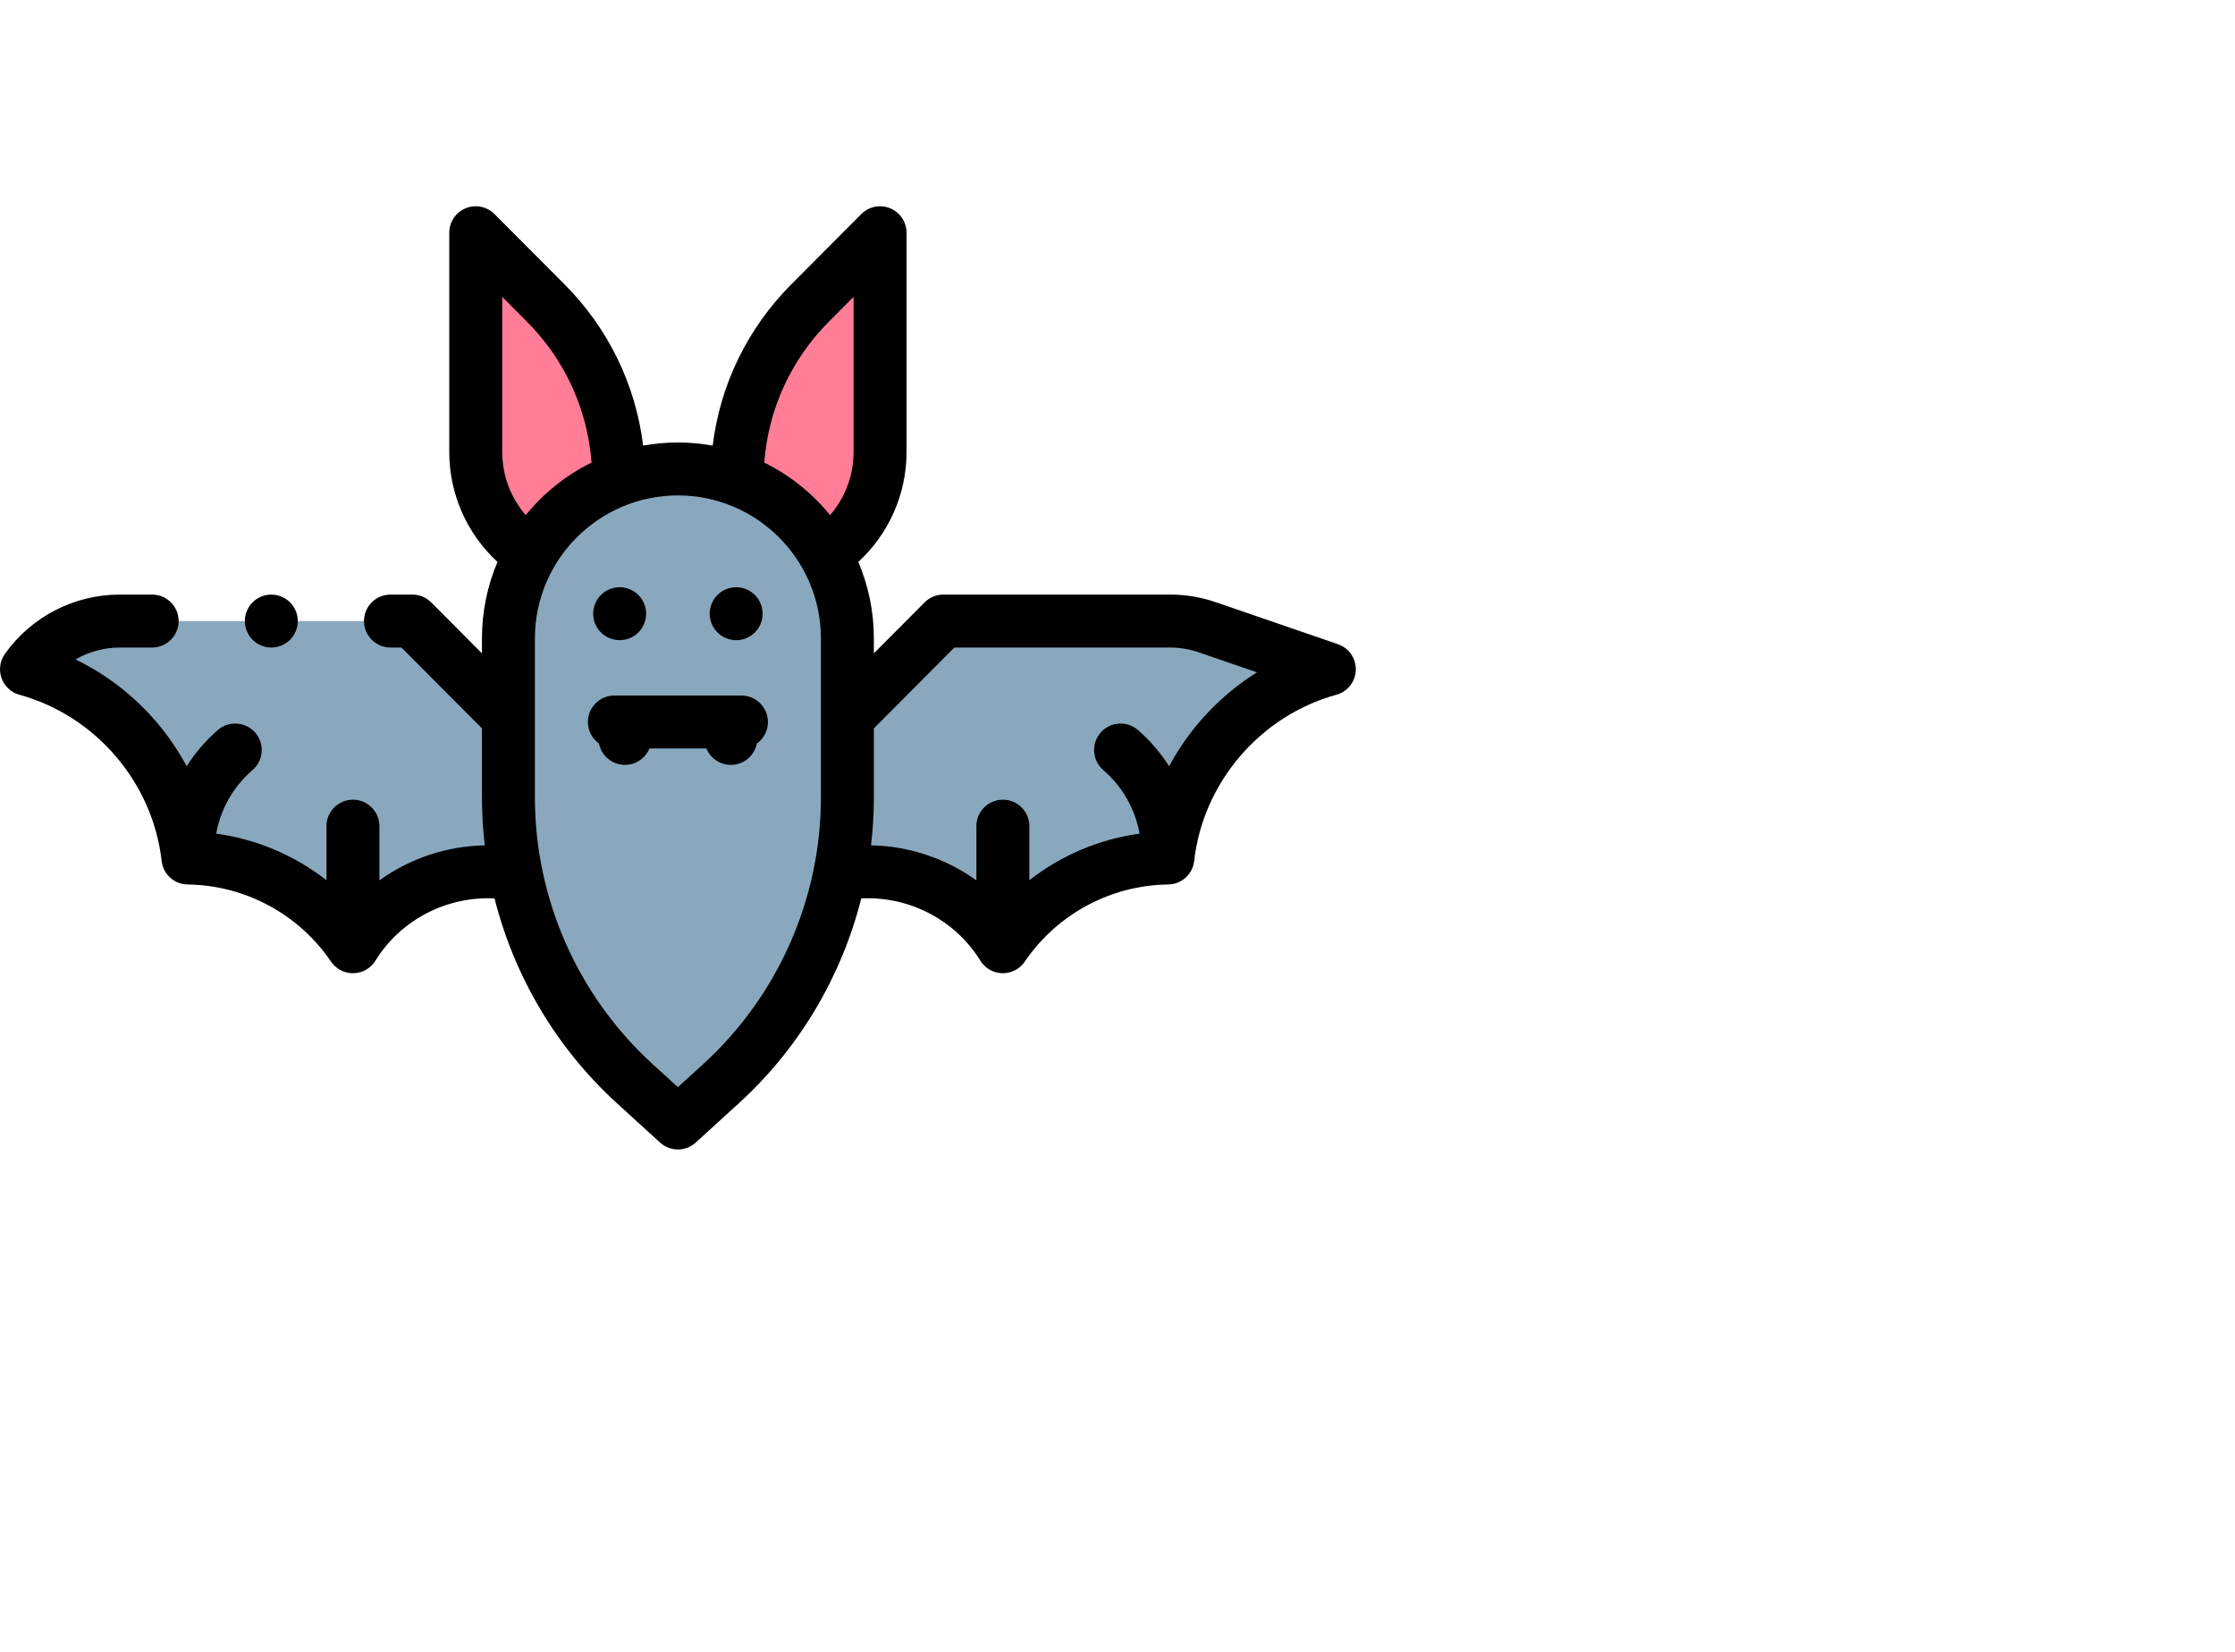
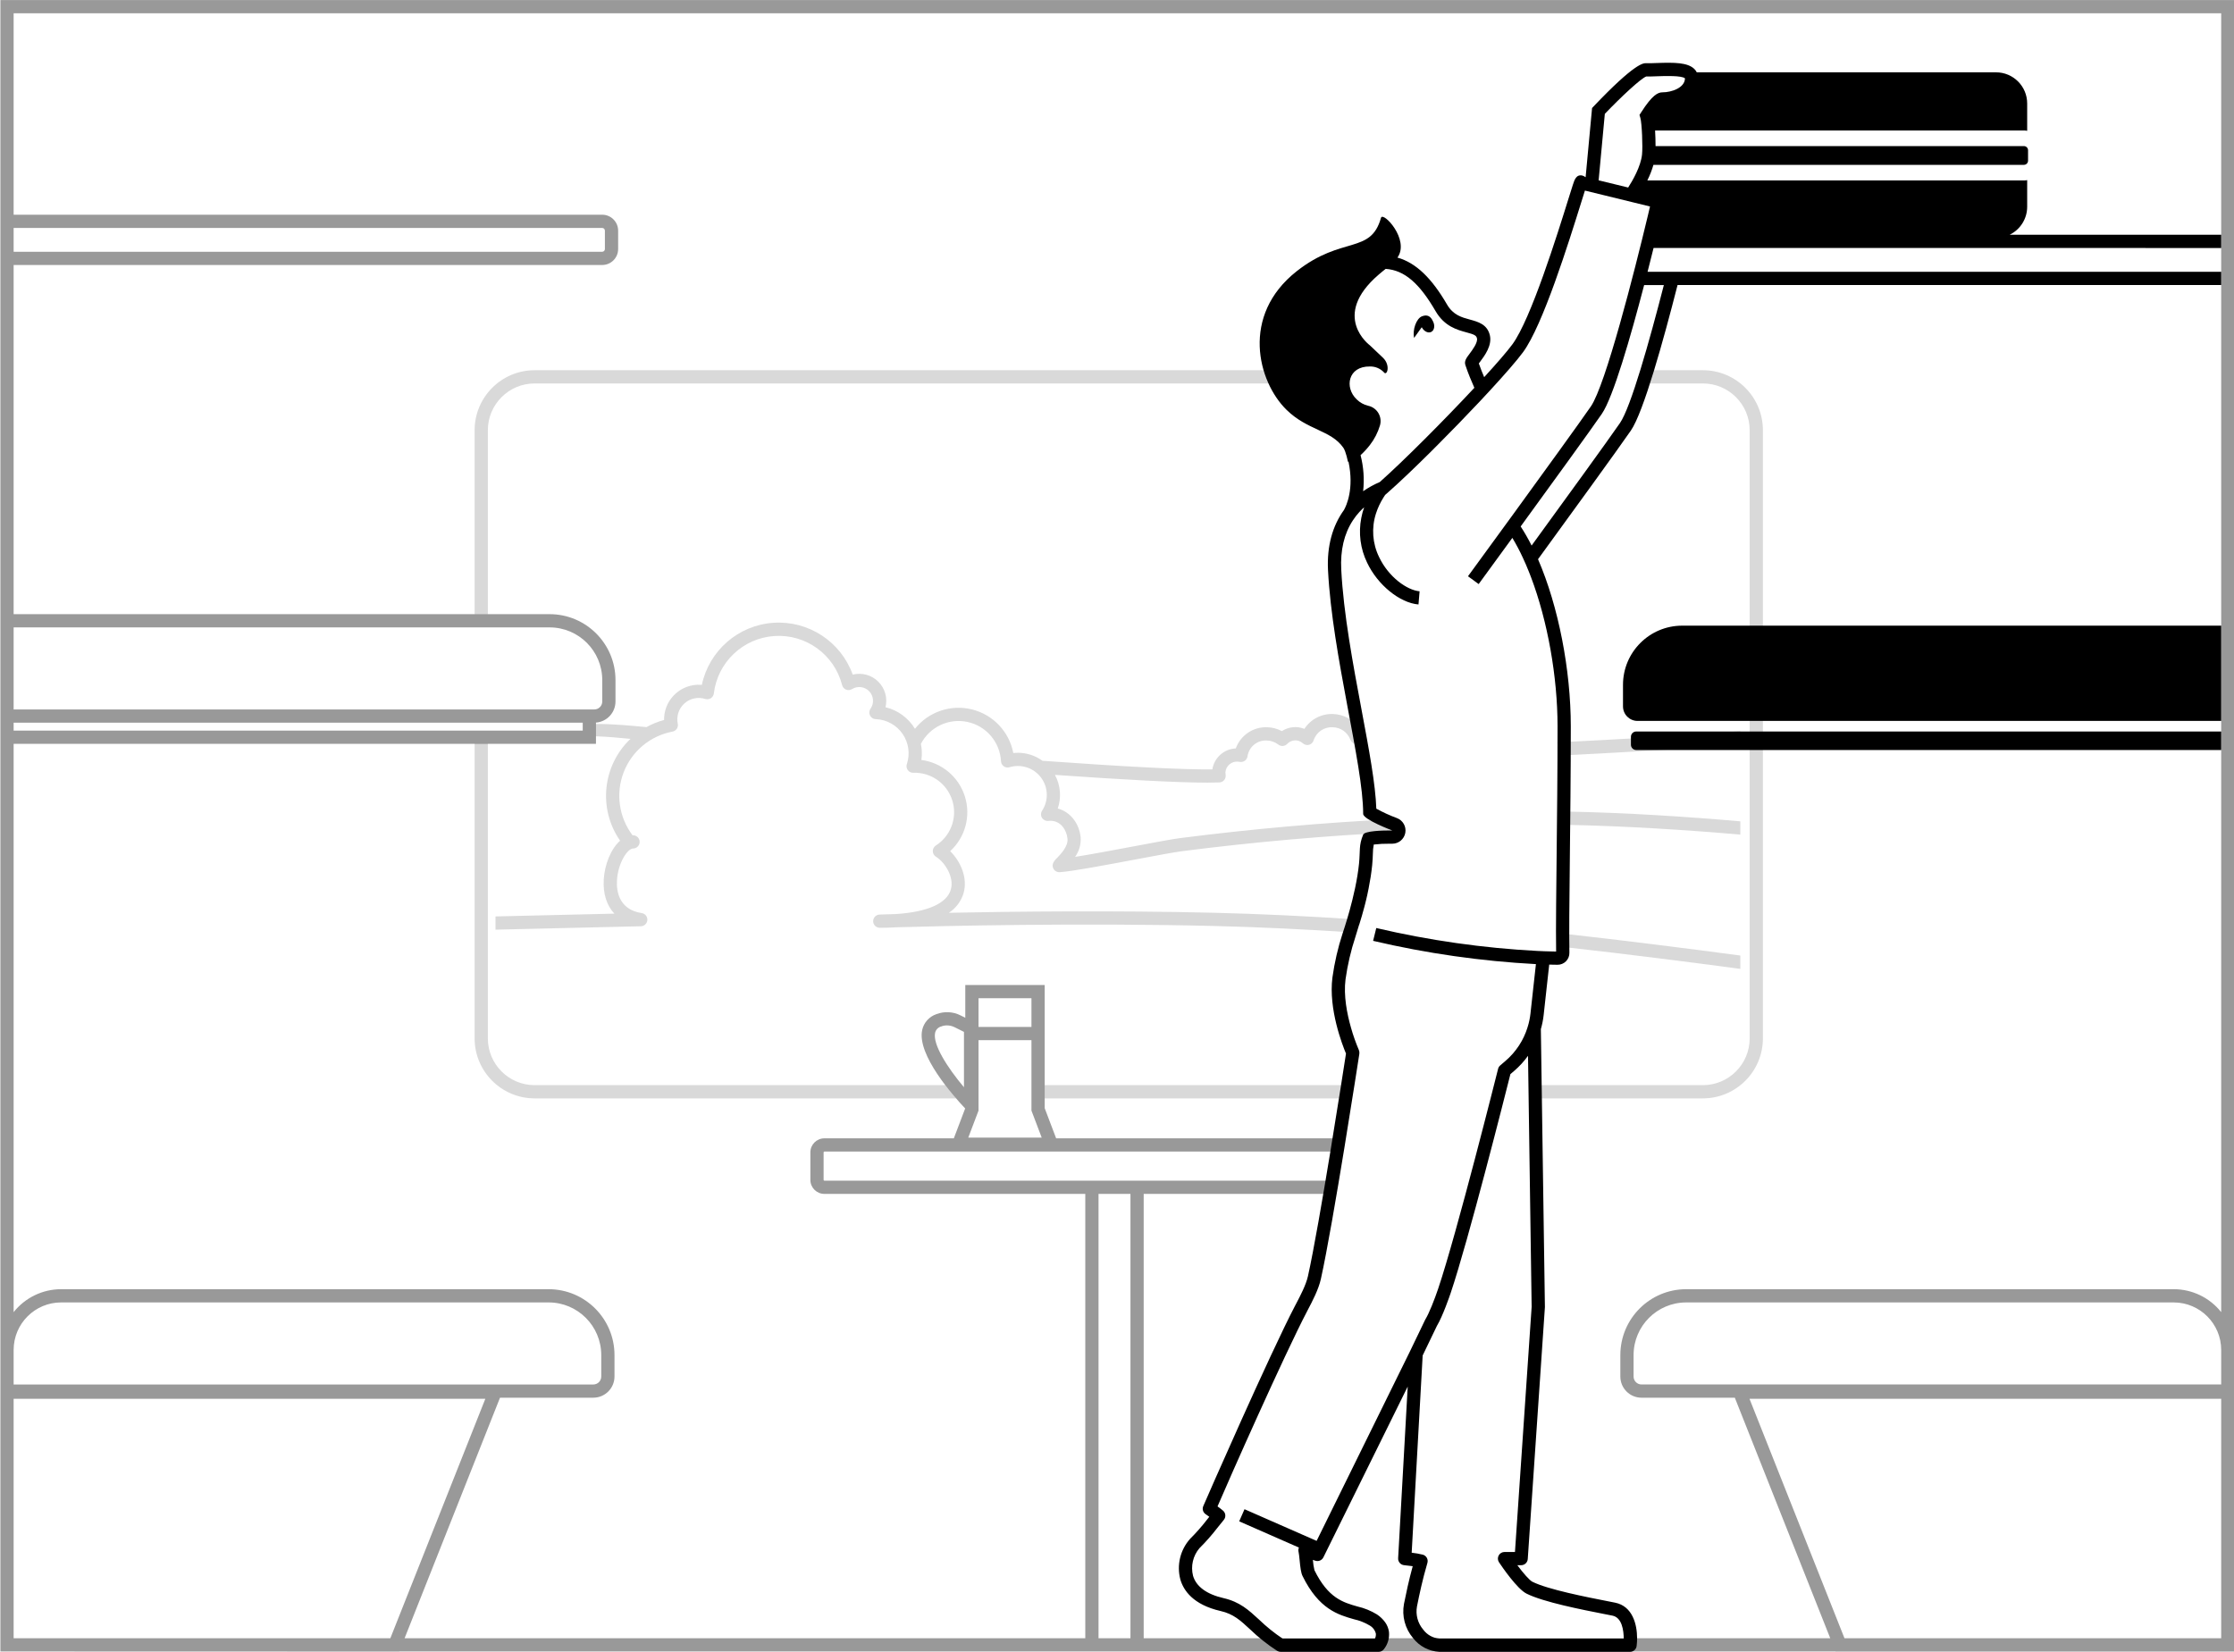
- <svg xmlns="http://www.w3.org/2000/svg" id="Layer_1" data-name="Layer 1" viewBox="0 0 844 623.833">
-   <g id="XMLID_968_">
-     <g id="XMLID_317_">
-       <g id="XMLID_1923_" fill="#ff7d97">
-         <path id="XMLID_1925_" d="m278.34 181.219c0-25.053 9.928-49.085 27.611-66.833l26.389-26.486v82.79c0 15.56-7.783 30.089-20.737 38.709z" />
-         <path id="XMLID_1924_" d="m233.654 181.219c0-25.053-9.929-49.085-27.611-66.833l-26.389-26.486v82.79c0 15.56 7.783 30.089 20.737 38.709z" />
-       </g>
-       <g fill="#8aa8bd">
-         <path id="XMLID_670_" d="m319.997 270.936 36.254-36.389h85.633c4.776 0 9.519.793 14.035 2.346l46.078 15.848h-.01c-32.501 8.949-57.094 36.98-60.975 71.288-25.905.326-48.706 13.53-62.299 33.504l.002.001c-13.233-21.456-38.037-31.698-61.634-27.316z" />
-         <path id="XMLID_667_" d="m191.997 270.936-36.254-36.389h-110.543c-13.99 0-27.112 6.782-35.203 18.195h.01c32.501 8.949 57.094 36.98 60.975 71.288 25.905.326 48.706 13.53 62.299 33.504l-.002.001c13.233-21.456 38.037-31.698 61.634-27.316z" />
-         <path id="XMLID_668_" d="m255.997 177.099c-35.346 0-64 28.654-64 64v60.076c0 41.144 17.329 80.386 47.737 108.101l16.263 14.823 16.263-14.823c30.408-27.716 47.737-66.957 47.737-108.101v-60.076c0-35.346-28.654-64-64-64z" />
-       </g>
-     </g>
-     <g id="XMLID_173_">
-       <path id="XMLID_174_" d="m233.997 241.769c2.63 0 5.21-1.069 7.069-2.93 1.86-1.86 2.931-4.44 2.931-7.07 0-2.64-1.07-5.21-2.931-7.069-1.859-1.87-4.439-2.931-7.069-2.931s-5.21 1.061-7.07 2.931c-1.86 1.859-2.93 4.43-2.93 7.069 0 2.63 1.069 5.21 2.93 7.07 1.86 1.861 4.44 2.93 7.07 2.93z" />
-       <path id="XMLID_241_" d="m277.997 241.769c2.63 0 5.21-1.069 7.069-2.93 1.86-1.87 2.931-4.44 2.931-7.07s-1.07-5.21-2.931-7.069c-1.859-1.87-4.439-2.931-7.069-2.931s-5.21 1.061-7.07 2.931c-1.86 1.859-2.93 4.439-2.93 7.069s1.069 5.21 2.93 7.07c1.86 1.861 4.44 2.93 7.07 2.93z" />
-       <path id="XMLID_242_" d="m279.997 262.67h-48c-5.523 0-10 4.478-10 10 0 3.354 1.657 6.315 4.191 8.129.903 4.595 4.949 8.062 9.809 8.062 4.173 0 7.746-2.559 9.245-6.191h21.511c1.498 3.633 5.071 6.191 9.245 6.191 4.859 0 8.906-3.467 9.809-8.062 2.534-1.814 4.191-4.775 4.191-8.129-.001-5.522-4.478-10-10.001-10z" />
-       <path id="XMLID_245_" d="m505.25 243.286-46.078-15.849c-5.575-1.918-11.393-2.891-17.288-2.891h-85.633c-2.658 0-5.208 1.059-7.084 2.942l-19.17 19.242v-5.631c0-10.244-2.095-20.007-5.874-28.887 11.523-10.604 18.217-25.569 18.217-41.523v-82.789c0-4.048-2.44-7.696-6.182-9.242-3.742-1.547-8.044-.684-10.902 2.185l-26.389 26.486c-16.611 16.672-26.924 37.96-29.741 60.96-4.264-.767-8.647-1.19-13.129-1.19s-8.864.423-13.129 1.19c-2.817-23-13.131-44.289-29.741-60.96l-26.389-26.486c-2.856-2.868-7.162-3.729-10.902-2.185-3.741 1.546-6.182 5.194-6.182 9.242v82.79c0 15.953 6.694 30.918 18.217 41.523-3.78 8.88-5.874 18.643-5.874 28.887v5.631l-19.17-19.242c-1.876-1.884-4.426-2.942-7.084-2.942h-8.288c-5.522 0-10 4.477-10 10 0 5.522 4.478 10 10 10h4.135l30.407 30.521v26.108c0 6.069.369 12.102 1.068 18.076-14.333.241-28.259 4.942-39.786 13.221v-20.473c0-5.522-4.477-10-10-10-5.522 0-10 4.478-10 10v20.418c-12.009-9.389-26.362-15.508-41.628-17.586 1.67-9.27 6.455-17.763 13.707-24.007 4.186-3.603 4.657-9.918 1.054-14.103-3.603-4.187-9.918-4.658-14.103-1.054-4.651 4.005-8.603 8.644-11.812 13.718-3.232-6.044-7.143-11.755-11.694-17.038-8.486-9.851-18.773-17.737-30.28-23.294 5-2.909 10.744-4.508 16.678-4.508h12.255c5.522 0 10-4.478 10-10 0-5.523-4.478-10-10-10h-12.256c-17.201 0-33.411 8.378-43.36 22.411-2.163 3.051-2.438 7.054-.722 10.376 1.314 2.541 3.631 4.359 6.321 5.073 28.72 7.948 50.259 33.152 53.606 62.746.566 5.008 4.771 8.812 9.811 8.875 21.606.273 41.784 11.085 54.023 28.935.581.899 1.316 1.719 2.198 2.415 1.826 1.445 4.017 2.156 6.199 2.156 2.572-.001 5.134-.989 7.075-2.93.602-.603 1.113-1.265 1.531-1.971 9.574-15.395 27.026-24.269 44.872-23.326 7.446 29.5 23.408 56.547 46.242 77.359l16.263 14.823c1.908 1.739 4.322 2.609 6.736 2.609s4.828-.87 6.736-2.609l16.263-14.823c22.835-20.813 38.797-47.86 46.243-77.36 17.856-.945 35.319 7.943 44.889 23.355.415.695.921 1.35 1.516 1.944 1.941 1.941 4.502 2.929 7.074 2.929 2.182 0 4.373-.711 6.199-2.155.893-.706 1.635-1.537 2.22-2.449 12.242-17.831 32.408-28.63 54.001-28.902 5.039-.063 9.244-3.867 9.811-8.875 3.342-29.541 24.807-54.707 53.45-62.702 3.798-.939 6.792-4.055 7.462-8.061.807-4.818-1.989-9.515-6.609-11.103zm-192.215-121.842 9.305-9.339v58.585c0 8.891-3.222 17.305-8.882 23.849-6.723-8.281-15.192-15.083-24.847-19.844 1.524-20.105 10.045-38.819 24.424-53.251zm-123.381 49.246v-58.585l9.305 9.339c14.379 14.433 22.9 33.146 24.424 53.251-9.654 4.761-18.124 11.563-24.847 19.844-5.66-6.544-8.882-14.958-8.882-23.849zm75.869 231.195-9.526 8.684-9.526-8.684c-28.264-25.761-44.474-62.469-44.474-100.71v-60.076c0-29.775 24.225-54 54-54s54 24.225 54 54v60.076c0 38.241-16.21 74.949-44.474 100.71zm187.668-129.537c-4.552 5.283-8.462 10.994-11.694 17.038-3.21-5.074-7.161-9.713-11.812-13.718-4.185-3.604-10.499-3.132-14.103 1.054-3.604 4.185-3.132 10.499 1.054 14.103 7.252 6.244 12.037 14.737 13.707 24.007-15.266 2.078-29.618 8.197-41.628 17.587v-20.419c0-5.522-4.478-10-10-10s-10 4.478-10 10v20.473c-11.526-8.279-25.452-12.978-39.786-13.22.699-5.974 1.069-12.007 1.069-18.077v-26.108l30.407-30.521h81.479c3.677 0 7.305.606 10.782 1.803l21.993 7.564c-7.978 4.98-15.213 11.174-21.468 18.434z" />
-       <path id="XMLID_252_" d="m102.457 244.549c2.63 0 5.21-1.07 7.07-2.93 1.859-1.86 2.93-4.44 2.93-7.07s-1.07-5.21-2.93-7.07c-1.86-1.87-4.44-2.93-7.07-2.93s-5.21 1.06-7.07 2.93c-1.87 1.86-2.93 4.431-2.93 7.07 0 2.63 1.07 5.21 2.93 7.07s4.44 2.93 7.07 2.93z" />
-     </g>
+ <svg xmlns="http://www.w3.org/2000/svg" id="Layer_1" data-name="Layer 1" viewBox="0 0 844 623.833" width="495" height="366">
+   <defs>
+     <style>.cls-1{opacity:0.15;}.cls-2{opacity:0.4;}</style>
+   </defs>
+   <g class="cls-1">
+     <path d="M458.791,344.79c-37.758-.92-75.933-.484-100.31.01a13.535,13.535,0,0,0,5.579-7.5c1.593-5.7-1.144-11.952-5.094-15.789a19.921,19.921,0,0,0-10.874-34.459q.111-.77.153-1.545a17.843,17.843,0,0,0-.338-4.53,16.048,16.048,0,0,1,30.267,6.556,2.5,2.5,0,0,0,3.218,2.265,10.918,10.918,0,0,1,12.3,16.431,2.5,2.5,0,0,0,2.386,3.852,6.5,6.5,0,0,1,.756-.052c3.926,0,6.1,3.481,6.457,6.716.321,2.894-2.469,5.8-3.967,7.367a5.393,5.393,0,0,0-1.545,2.148,2.5,2.5,0,0,0,2.558,3.2c4.638-.3,17.521-2.718,28.886-4.854,7.425-1.4,14.438-2.714,17.294-3.079,27.255-3.489,54.6-5.892,81.791-7.2a9.05,9.05,0,0,1-1.373-4.934c-26.952,1.33-54.044,3.721-81.053,7.178-3,.384-9.758,1.654-17.583,3.125-7.408,1.392-16.075,3.021-22.132,3.98a11.356,11.356,0,0,0,2.094-7.478c-.6-5.414-4.063-9.586-8.637-10.8a15.9,15.9,0,0,0-1.07-12.71c25.864,1.816,46.5,2.934,57.7,2.933,1.692,0,3.177-.025,4.424-.078a2.5,2.5,0,0,0,2.351-2.966,3.922,3.922,0,0,1-.071-.868,4.375,4.375,0,0,1,4.658-4.029,4.931,4.931,0,0,1,.753.092,2.5,2.5,0,0,0,2.948-2.163,7,7,0,0,1,7.326-5.914,7.383,7.383,0,0,1,4.309,1.548,2.5,2.5,0,0,0,3.383-.293,4.178,4.178,0,0,1,5.856-.21,2.5,2.5,0,0,0,4.1-1.116,7.145,7.145,0,0,1,7.215-4.937,7.284,7.284,0,0,1,6.647,4.668,2.5,2.5,0,0,0,3.582,1.336,4.337,4.337,0,0,1,1.833-.548,22.16,22.16,0,0,1-1.117-3.461,9.382,9.382,0,0,1-.212-1.389c-.166.03-.336.045-.5.084a12.468,12.468,0,0,0-10.063-5.687A12.315,12.315,0,0,0,492.8,275.3a9.236,9.236,0,0,0-8.524.856,12.39,12.39,0,0,0-5.474-1.468,12.139,12.139,0,0,0-11.928,8,9.379,9.379,0,0,0-8.845,7.919c-11.2.16-34.56-1.119-64.183-3.246a15.824,15.824,0,0,0-9.306-3.028,15.658,15.658,0,0,0-1.718.094,21.059,21.059,0,0,0-37.155-9.158,17.942,17.942,0,0,0-11.126-8.152A10.206,10.206,0,0,0,322.155,254.8a29.7,29.7,0,0,0-57,3.877c-.145-.013-.29-.023-.433-.031a13.123,13.123,0,0,0-13.818,12.391c-.016.3-.021.6-.016.9a29.648,29.648,0,0,0-6.656,2.7c-6.46-.61-12.846-1.212-19.123-1.189v4.662c4.318.135,8.686.547,13.094.965a29.7,29.7,0,0,0-3.928,38.483c-3.481,3.05-5.851,9.033-6.181,14.661-.316,5.37,1.118,9.794,4.016,12.9L187.2,346.173v5l54.932-1.287a2.5,2.5,0,0,0,.321-4.97c-8.7-1.339-9.6-8.348-9.36-12.408.383-6.519,3.941-11.924,6.061-12a2.5,2.5,0,0,0,.015-5l-.2-.007a24.693,24.693,0,0,1,15.108-39.169,2.5,2.5,0,0,0,1.988-2.958,8.087,8.087,0,0,1,10.387-9.37,2.5,2.5,0,0,0,3.234-2.089,24.7,24.7,0,0,1,48.46-3.15,2.5,2.5,0,0,0,3.742,1.508,5.2,5.2,0,0,1,6.992,7.414,2.5,2.5,0,0,0,1.949,3.941l.232.006a12.9,12.9,0,0,1,11.544,16.976,2.5,2.5,0,0,0,2.445,3.29c.423-.012.85-.02,1.283,0a14.919,14.919,0,0,1,7.226,27.477,2.5,2.5,0,0,0,.052,4.243c3.242,1.964,6.952,7.6,5.632,12.325-1.48,5.3-8.784,8.543-20.779,9.331-3.845.11-6.014.185-6.129.189a2.5,2.5,0,0,0,.088,5c2.217,0,4.284-.066,6.212-.19,17.394-.5,69.1-1.734,120.035-.493,17.021.415,34.433,1.254,51.849,2.4a8.983,8.983,0,0,1,.924-4.949C493.761,346.069,476.076,345.212,458.791,344.79Z" />
+     <path d="M502.315,139.781H201.975a22.691,22.691,0,0,0-22.666,22.666v69.529h5V162.447a17.685,17.685,0,0,1,17.666-17.666H502.213A9.6,9.6,0,0,1,502.315,139.781Z" />
+     <path d="M508.85,409.926H394.683v5H508.212A7.767,7.767,0,0,1,508.85,409.926Z" />
+     <path d="M643.362,139.781h-20.4a8.463,8.463,0,0,1-.455,5h20.851a17.685,17.685,0,0,1,17.666,17.666V392.26a17.685,17.685,0,0,1-17.666,17.666h-63.9a6.979,6.979,0,0,1,.263,5h63.635a22.692,22.692,0,0,0,22.666-22.666V162.447A22.691,22.691,0,0,0,643.362,139.781Z" />
+     <path d="M201.975,409.926a17.685,17.685,0,0,1-17.666-17.666V280.851h-5V392.26a22.692,22.692,0,0,0,22.666,22.666H361.2c-1.256-1.454-2.659-3.153-4.067-5Z" />
+   </g>
+   <path d="M537.132,123.537c.825,1.575,2.428,2.366,3.6,1.767s1.472-2.391.653-3.99c-.02-.038-.045-.07-.066-.108-.847-1.847-2.126-2.578-4.122-1.787-2.128.842-3.626,5.135-2.95,8.149Z" />
+   <path d="M613.163,258.666V266.8a5.5,5.5,0,0,0,5.5,5.5h220.5v-36H635.536A22.374,22.374,0,0,0,613.163,258.666Z" />
+   <path d="M616.163,278.292v3a2,2,0,0,0,2,2h221v-7h-221A2,2,0,0,0,616.163,278.292Z" />
+   <path d="M839.163,93.6v-5H759.224a11.77,11.77,0,0,0,6.64-10.587V67.945a4.1,4.1,0,0,1-.926.115H622.365a35.142,35.142,0,0,0,2.3-5.881H764.626a1.566,1.566,0,0,0,1.566-1.566V56.661a1.566,1.566,0,0,0-1.566-1.566H625.464c0-1.8-.055-3.895-.173-5.882H764.938a4.041,4.041,0,0,1,.926.116V39a11.779,11.779,0,0,0-11.78-11.779H641.034a4.8,4.8,0,0,0-.926-1.276c-2.55-2.46-7.5-2.48-14.21-2.24-1.52.06-2.97.11-4.01.07-1.02-.03-4.18-.14-19.82,16.31l-.59.63-2.43,26.11-.15-.04a2.75,2.75,0,0,0-1.06-.55c-2.3-.53-2.98,1.52-3.62,3.51-.39,1.21-.94,2.95-1.61,5.1-4.26,13.68-14.25,45.7-21.24,55.17-1.99,2.7-5.84,7.14-10.65,12.39-.66-1.56-1.35-3.26-2.02-5.18.15-.21.33-.44.48-.64,1.73-2.32,4.63-6.19,3.67-10.09-1.02-4.09-4.47-5.02-7.52-5.85-3.11-.84-6.33-1.71-8.65-5.7-5.8-9.98-11.74-15.76-18.72-17.72h0l.048-.069c4.65-6.774-5.54-17.532-6.267-14.955-3.919,13.9-14.692,6.668-31.828,20.157-21.281,16.753-14.728,41.705-3.9,52.353C494,162.56,502.8,162.35,507.5,169.06c1.012,1.445,1.736,5.288,1.736,5.288a1.339,1.339,0,0,0,.226.017v0c2.18,10.32-.82,16.64-1.71,18.23-4.29,5.92-6.5,13.58-6.03,22.77,1.64,32.07,13.28,73.2,13.28,92.05,0,2.15,11,6.28,11,6.28h-.97c-2.56,0-9.43.13-10.03,1.58-1.71,4.13-1.06,5.98-1.57,10.99-1.24,12.2-6.22,26.29-6.19,26.29a96.359,96.359,0,0,0-3.86,16.74c-1.52,11.91,3.77,25.47,5.13,28.7-1.09,7.05-9.96,64.3-14.37,84.1-.73,3.3-2.85,7.33-4.54,10.56l-.23.43c-9.57,18.27-33.76,73.494-34.78,75.914a2.481,2.481,0,0,0,.88,3.03c.3.21.83.58,1.4.99-.31.38-.59.74-.86,1.08a73.668,73.668,0,0,1-6.4,7.26,16.641,16.641,0,0,0-3.68,15.34c1.19,4.13,4.8,9.55,15.21,11.93,4.85,1.11,7.46,3.53,11.08,6.88a67.949,67.949,0,0,0,10.27,8.16,2.54,2.54,0,0,0,1.34.38h37a2.477,2.477,0,0,0,1.89-.86,9.029,9.029,0,0,0,2.03-6.66,8.161,8.161,0,0,0-1.39-3.57,12.071,12.071,0,0,0-3.15-3.04,24.581,24.581,0,0,0-7.32-2.99c-5.47-1.55-11.12-3.16-16.3-13.72a24.139,24.139,0,0,1-.59-3.91c.3.1.6.21.89.31a2.513,2.513,0,0,0,3.09-1.28l31.85-64.514-3.62,64.874a2.5,2.5,0,0,0,2.27,2.62c.65.06,1.97.2,3.24.38-1.52,5.55-2.49,10.21-3.3,14.23a15.583,15.583,0,0,0,3.4,12.9,13.4,13.4,0,0,0,10.01,5.23h72a2.5,2.5,0,0,0,2.48-2.18,23.706,23.706,0,0,0,.18-2.92c0-5.34-1.75-12.17-8.33-13.48-.85-.17-1.82-.36-2.88-.57-7.87-1.54-22.51-4.41-28.34-7.32-1.1-.55-3.43-3.23-5.7-6.26h1.45a2.5,2.5,0,0,0,2.49-2.33l6.47-95.054c0-.07.01-.14.01-.21l-1.53-104.97a31.746,31.746,0,0,0,1.06-5.34l1.16-10.58.94-8.47c.15.01.31.01.46.02.88.02,1.76.04,2.63.05h.07a4.438,4.438,0,0,0,4.46-4.54c-.28-13.12.53-50.28.53-85.55,0-21.29-4.65-45.32-12.38-63.15,12.11-16.63,30.15-41.47,35.08-48.62,4.788-6.951,12.353-34.248,17.633-54.984H839.163v-5H622.447c.812-3.173,1.571-6.195,2.267-9ZM606.3,42.909c6.1-6.37,13.55-13.33,15.65-14.12,1.18.03,2.61-.02,4.13-.08,2.8-.1,9.28-.33,10.5.79-.07,3.6-5.09,5.28-8.49,5.28-1.68,0-3.83.92-8.08,7.59l-.62.96.33,1.1c.6,2.03.94,10.93.64,13.83-.46,4.52-3.56,9.87-5.24,12.49l-11.16-2.72Zm-63.94,74.55c3.35,5.77,8.15,7.07,11.66,8.02,2.93.79,3.7,1.14,3.97,2.22.4,1.6-1.69,4.39-2.81,5.89-1.2,1.59-2.06,2.74-1.56,4.26,1.11,3.34,2.28,6.04,3.32,8.41.03.06.05.12.07.17-11.61,12.44-26.84,27.72-35.74,35.61a35.229,35.229,0,0,0-6.28,3.47,38.051,38.051,0,0,0-.97-13.63v0a30.7,30.7,0,0,0,3.506-3.811,22.5,22.5,0,0,0,3.815-7.4,5.918,5.918,0,0,0-4.447-7.456,9.129,9.129,0,0,1-4.343-2.417c-4.686-4.439-3.317-12.565,5.013-12.423a7.008,7.008,0,0,1,5.283,2.214c1.148,1.523,2.625-2.618-.346-5.5-1.471-1.426-4.975-4.712-4.975-4.712s-14.925-10.994,3.317-26.7c1.119-.964,1.971-1.65,2.66-2.182C530.679,101.99,536.288,107.01,542.358,117.459Zm29.99,468.864H568.4a2.5,2.5,0,0,0-2.08,3.89c1.11,1.66,6.83,10.06,10.39,11.84,6.43,3.22,20.94,6.06,29.61,7.76,1.05.2,2.01.39,2.86.56,3.66.73,4.25,5.73,4.26,8.68h-69.61a8.414,8.414,0,0,1-6.14-3.4,10.565,10.565,0,0,1-2.36-8.75c.95-4.74,2.03-9.92,3.94-16.45a2.507,2.507,0,0,0-1.71-3.11,33.4,33.4,0,0,0-4.23-.75l4.15-74.524,5.37-11.16c2.23-3.69,4.92-11.57,5.22-12.47,6.65-19.66,20.74-75.45,22.56-82.69l1.38-1.17a32.516,32.516,0,0,0,5.27-5.74l1.37,94.86Zm6.04-368.4c6.29,16.59,10.05,37.68,10.05,56.43,0,17.19-.19,34.58-.36,49.93-.07,6.53-.13,12.52-.18,17.77-.03,3.57-.05,6.8-.05,9.64,0,3.05.01,5.65.05,7.75l-1.32-.03c-.25,0-.5-.01-.75-.02-.59-.01-1.18-.03-1.77-.05-.24-.01-.48-.01-.73-.02-.59-.02-1.19-.05-1.79-.08q-.36,0-.72-.03a345.347,345.347,0,0,1-60.868-8.66l-1.194,4.849h0a351.488,351.488,0,0,0,61.51,8.79l-.9,8.13-1.16,10.55a27.364,27.364,0,0,1-1.033,4.983l-.059.031,0,.166a27.282,27.282,0,0,1-8.37,12.73l-1.97,1.69a2.443,2.443,0,0,0-.8,1.29c-.16.62-15.63,62.34-22.64,83.08-1.35,4-3.43,9.32-4.82,11.56-.04.07-.08.15-.12.23l-.21.43-2.82,5.88-.01.01-2.82,5.86-35.12,71.314,0,0-27.241-11.963-2.01,4.578,22.564,9.909h0a2.6,2.6,0,0,0-.12,1.72c.12.43.26,1.81.37,2.91.28,2.89.51,4.87,1.12,6.12,6.16,12.57,13.51,14.66,19.42,16.34a19.753,19.753,0,0,1,5.86,2.31,4.9,4.9,0,0,1,2.41,3.09,3.419,3.419,0,0,1-.34,1.91h-34.88a63.7,63.7,0,0,1-8.95-7.22c-3.88-3.57-7.22-6.66-13.36-8.07-6.37-1.46-10.35-4.38-11.53-8.44a11.667,11.667,0,0,1,2.42-10.43,77.292,77.292,0,0,0,6.76-7.67c.69-.86,1.48-1.85,2.46-3.05a2.5,2.5,0,0,0-.3-3.46c-.51-.45-1.34-1.07-2.09-1.61,4.33-10.16,25.3-57.424,33.82-73.694l.22-.43c1.84-3.49,4.12-7.85,5-11.79,4.67-20.98,14.27-83.4,14.54-85.11v-.03a2.615,2.615,0,0,0-.19-1.41,70.158,70.158,0,0,1-2.97-8.43v-.01c-1.5-5.23-2.85-12.11-2.06-18.26a92.382,92.382,0,0,1,3.76-16.13c.464-1.419,1.4-4.734,1.518-4.873.573-1.832,1.222-4.017,1.862-6.457l.039-.153.15-.608.01,0h0c.14-.57.29-1.14.43-1.74v-.01c.15-.6.29-1.21.43-1.84q.27-1.2.51-2.46a.425.425,0,0,0,.02-.11c.56-2.8,1.03-5.75,1.34-8.78.17-1.74.22-3.15.26-4.29a17.477,17.477,0,0,1,.34-3.48,47.058,47.058,0,0,1,6.02-.31H526a5,5,0,0,0,1.76-9.68,57.332,57.332,0,0,1-7.79-3.56c-.32-9.31-2.77-22.4-5.58-37.38-3.2-17.07-6.83-36.41-7.67-52.97-.38-7.31,1.09-13.54,4.38-18.56a23.323,23.323,0,0,1,2.45-3.17c.07-.08.15-.16.23-.24a21.122,21.122,0,0,1,1.59-1.55,26.455,26.455,0,0,0-1.08,4.01,26.886,26.886,0,0,0,2.19,16.88c3.97,8.42,12.32,15.22,19.42,15.82l.42-4.98c-4.71-.4-11.73-5.36-15.32-12.97a22,22,0,0,1-1.17-16.39v-.01a26.963,26.963,0,0,1,2.83-6.05c.2-.33.41-.66.64-.99l.01-.01c.21-.19.43-.37.65-.57,2.27-1.98,4.95-4.46,7.89-7.25,2.62-2.49,5.44-5.24,8.35-8.12.85-.85,1.72-1.72,2.58-2.59h.01c5.47-5.48,11.12-11.31,16.22-16.73l1.96-2.11c.65-.69,1.28-1.38,1.91-2.05,5.62-6.1,10.2-11.35,12.51-14.49,7.49-10.14,17.29-41.55,22-56.65.51-1.63,1-3.22,1.39-4.43l7.38,1.8,17.21,4.21c-.25,1.06-.52,2.2-.8,3.4-5.18,21.69-16.04,64.17-21.54,72.14-4.21,6.11-18.1,25.28-29.6,41.1-1.04,1.42-2.06,2.82-3.05,4.18-7.66,10.53-13.62,18.7-13.78,18.9l4.04,2.95c.15-.2,5.57-7.63,12.72-17.45a76.873,76.873,0,0,1,3.95,7.46q1.185,2.52,2.3,5.33C577.878,216.579,578.128,217.239,578.388,217.919ZM628.6,107.6c-5.473,21.328-12.5,46.234-16.584,52.144-4.68,6.79-21.36,29.77-33.38,46.29a75.257,75.257,0,0,0-4.13-7.22c11.7-16.08,26.29-36.2,30.64-42.51,4.317-6.265,10.882-29.075,16.006-48.7Z" />
+   <path class="cls-2" d="M.151-.084v624l150.7.042.017-.042H693.445l.017.042h150.7V-.084Zm5,86.108H227.507a1.024,1.024,0,0,1,1.023,1.023V94a1.024,1.024,0,0,1-1.023,1.023H5.151Zm0,150.935H207.656a19.9,19.9,0,0,1,19.874,19.873v8.13a3,3,0,0,1-3,3H5.151Zm0,36h215v3h-215Zm0,237.01A17.966,17.966,0,0,1,23.1,492.024H207.278A19.9,19.9,0,0,1,227.151,511.9v8.13a3,3,0,0,1-3,3h-219ZM147.473,618.917H5.151V528.432H183.36Zm279.611,0H415.019V451.024h12.065Zm412.079,0H696.84l-35.887-90.485h178.21Zm0-95.893h-219a3,3,0,0,1-3-3V511.9a19.9,19.9,0,0,1,19.873-19.873h184.18a17.966,17.966,0,0,1,17.947,17.945Zm0-27.329a22.912,22.912,0,0,0-17.947-8.671H637.036A24.9,24.9,0,0,0,612.163,511.9v8.13a8.006,8.006,0,0,0,8,8h35.252l36.05,90.893H432.084V451.024h70.593a7.945,7.945,0,0,1,1.1-4.605c.087-.13.159-.264.24-.395H311.449a.293.293,0,0,1-.292-.293V435.316a.292.292,0,0,1,.292-.292h194.4q.21-2.511.588-5H399.01l-4.327-11.394V372.088h-30V384.46l-1.765-.883a11.27,11.27,0,0,0-9.148-.48,8.176,8.176,0,0,0-5.363,5.95c-2.093,9.4,11.835,25.036,16.154,29.6h0c.026.028.057.047.084.073l-4.29,11.3H311.449a5.3,5.3,0,0,0-5.292,5.292v10.415a5.3,5.3,0,0,0,5.292,5.293h98.57V618.917H152.852L188.9,528.024h35.253a8.006,8.006,0,0,0,8-8V511.9a24.9,24.9,0,0,0-24.873-24.873H23.1A22.908,22.908,0,0,0,5.151,495.7V280.959h220v-8.031a8,8,0,0,0,7.379-7.966v-8.13a24.9,24.9,0,0,0-24.874-24.873H5.151V100.024H227.507A6.03,6.03,0,0,0,233.53,94V87.047a6.029,6.029,0,0,0-6.023-6.023H5.151V4.916H839.163ZM389.683,392.922v26.625l3.877,10.208H365.807l3.876-10.208V392.922Zm-20-5V377.088h20v10.834Zm-5.5,1.878v20.921c-6.441-7.647-11.854-16.284-10.9-20.588a3.215,3.215,0,0,1,2.316-2.384,5.875,5.875,0,0,1,2.154-.4,6.567,6.567,0,0,1,2.925.7Z" />
+   <g class="cls-1">
+     <path d="M592.666,307.709c.173,1.25-.359,2.5-.185,3.75,0,.042,0,.082.008.124,21.663.444,44.814,1.914,65,3.674v-5.02c-20.431-1.774-43.15-3.251-65.038-3.672C592.535,306.941,592.612,307.322,592.666,307.709Z" />
+     <path d="M591.21,352.761l.009.032a9.1,9.1,0,0,1,.753,5.083c21.206,2.345,47.324,5.679,65.513,8.114v-5.046C639.059,358.482,612.681,355.124,591.21,352.761Z" />
+     <path d="M588.311,280.409a9.046,9.046,0,0,1,.891,4.971c24.992-1.244,54-2.869,68.283-4.213v-5.025C643.552,277.477,613.751,279.142,588.311,280.409Z" />
  </g>
</svg>
